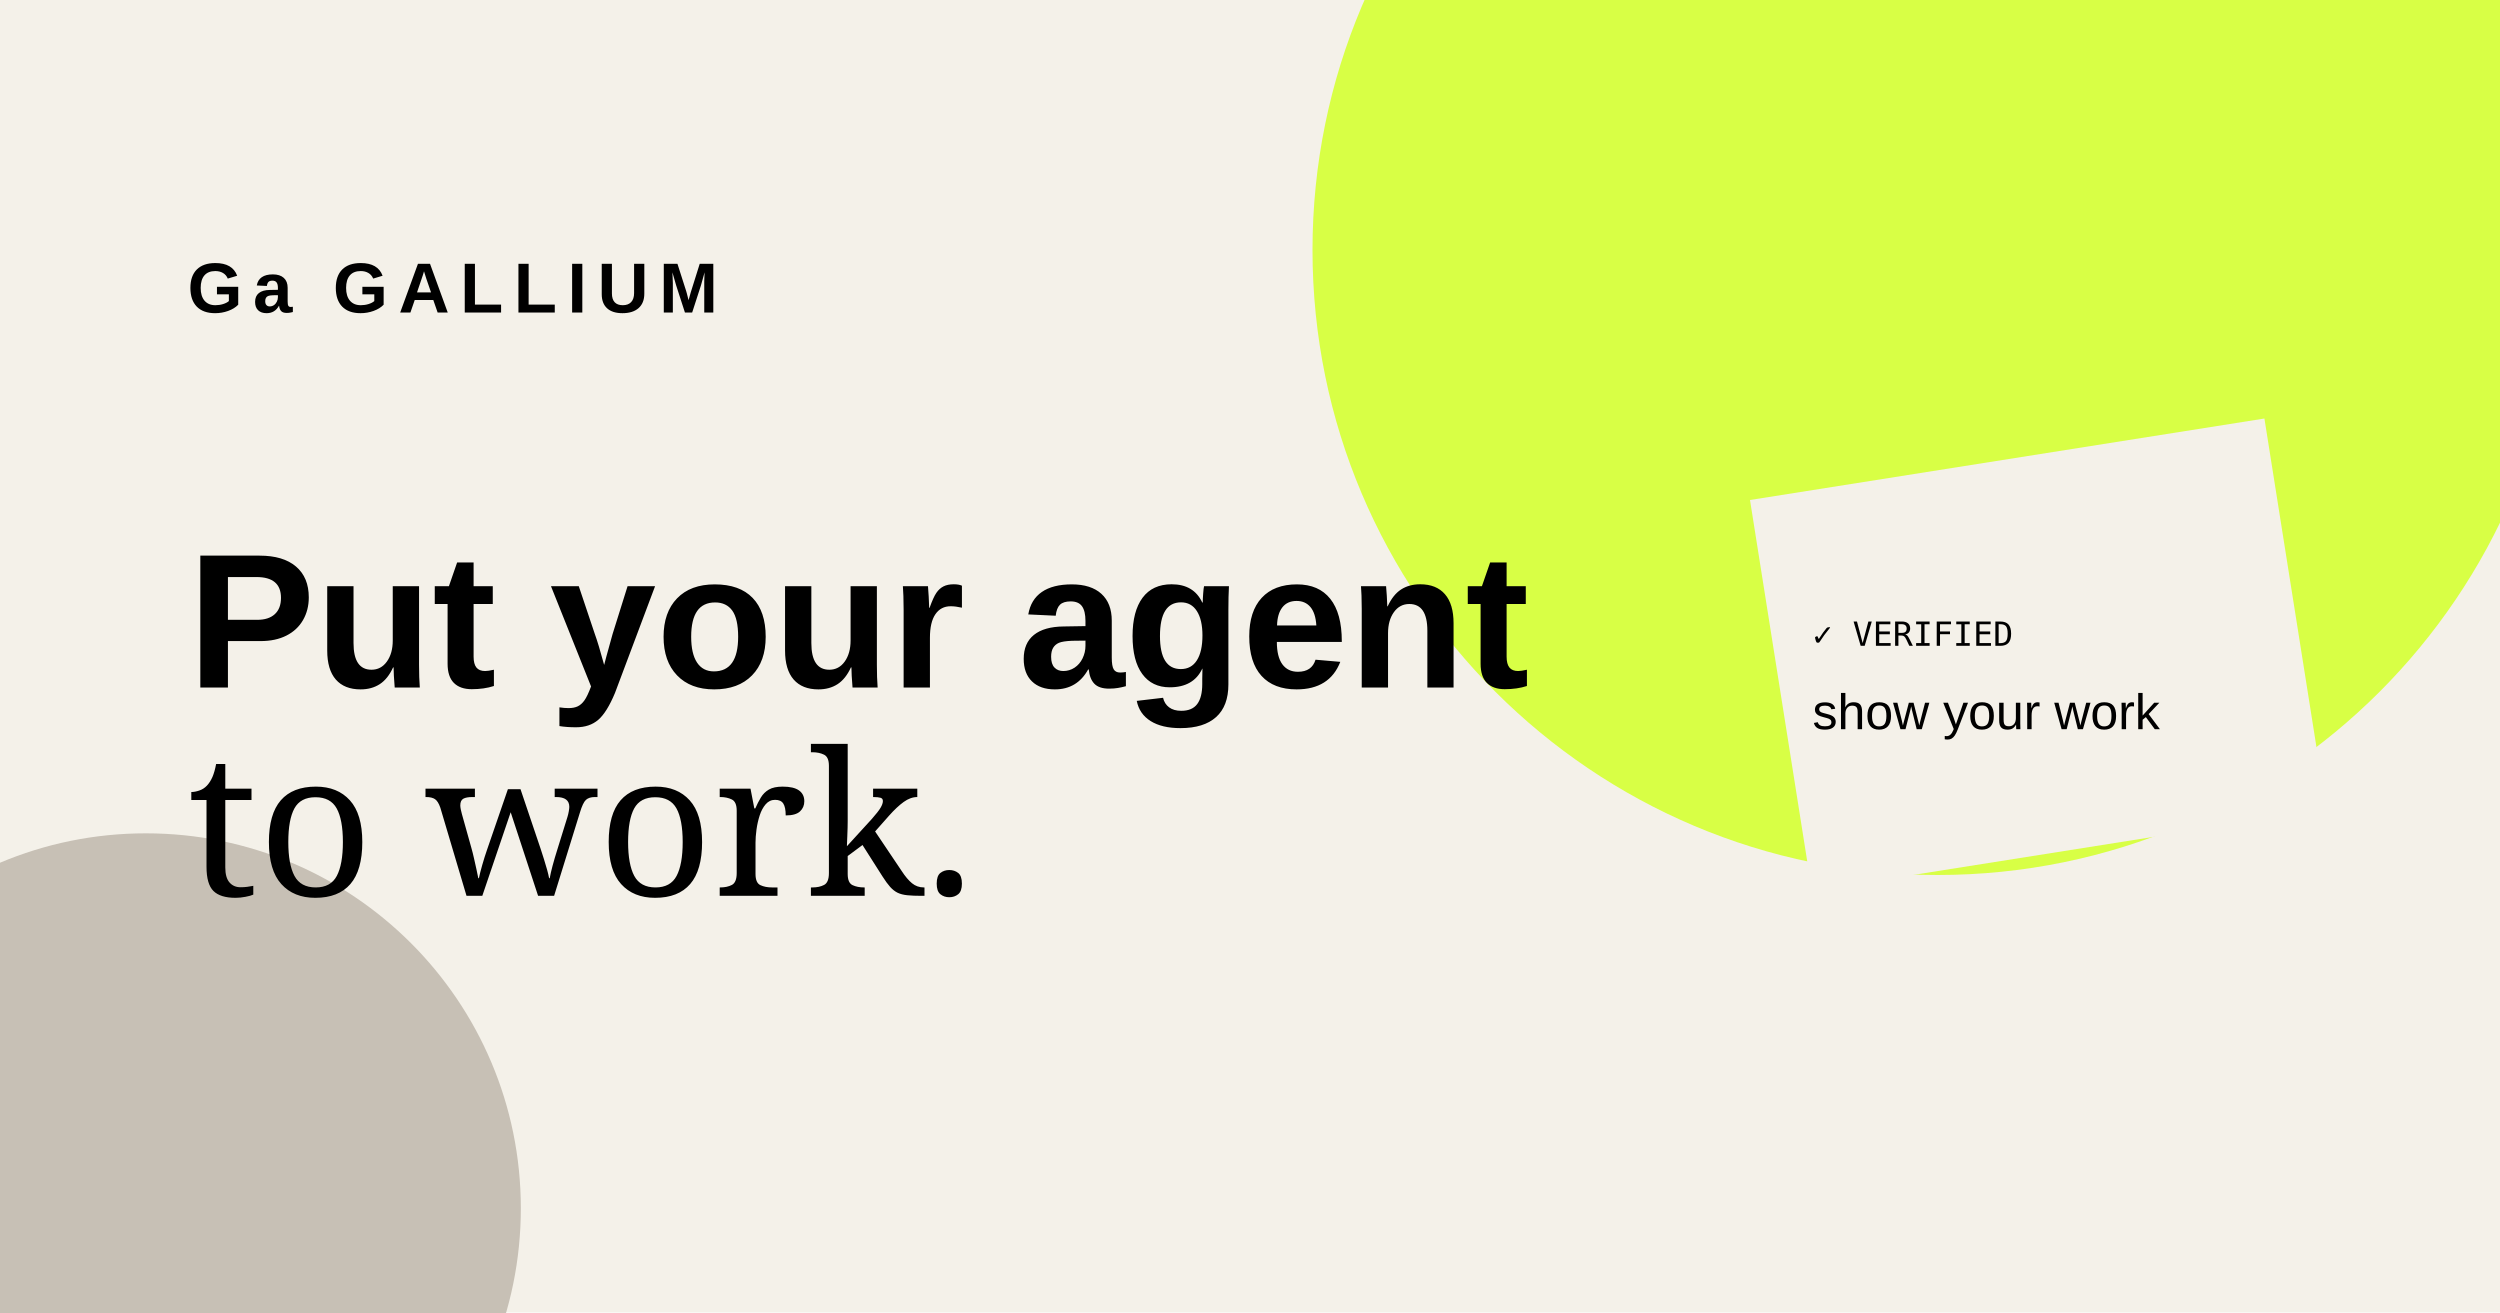
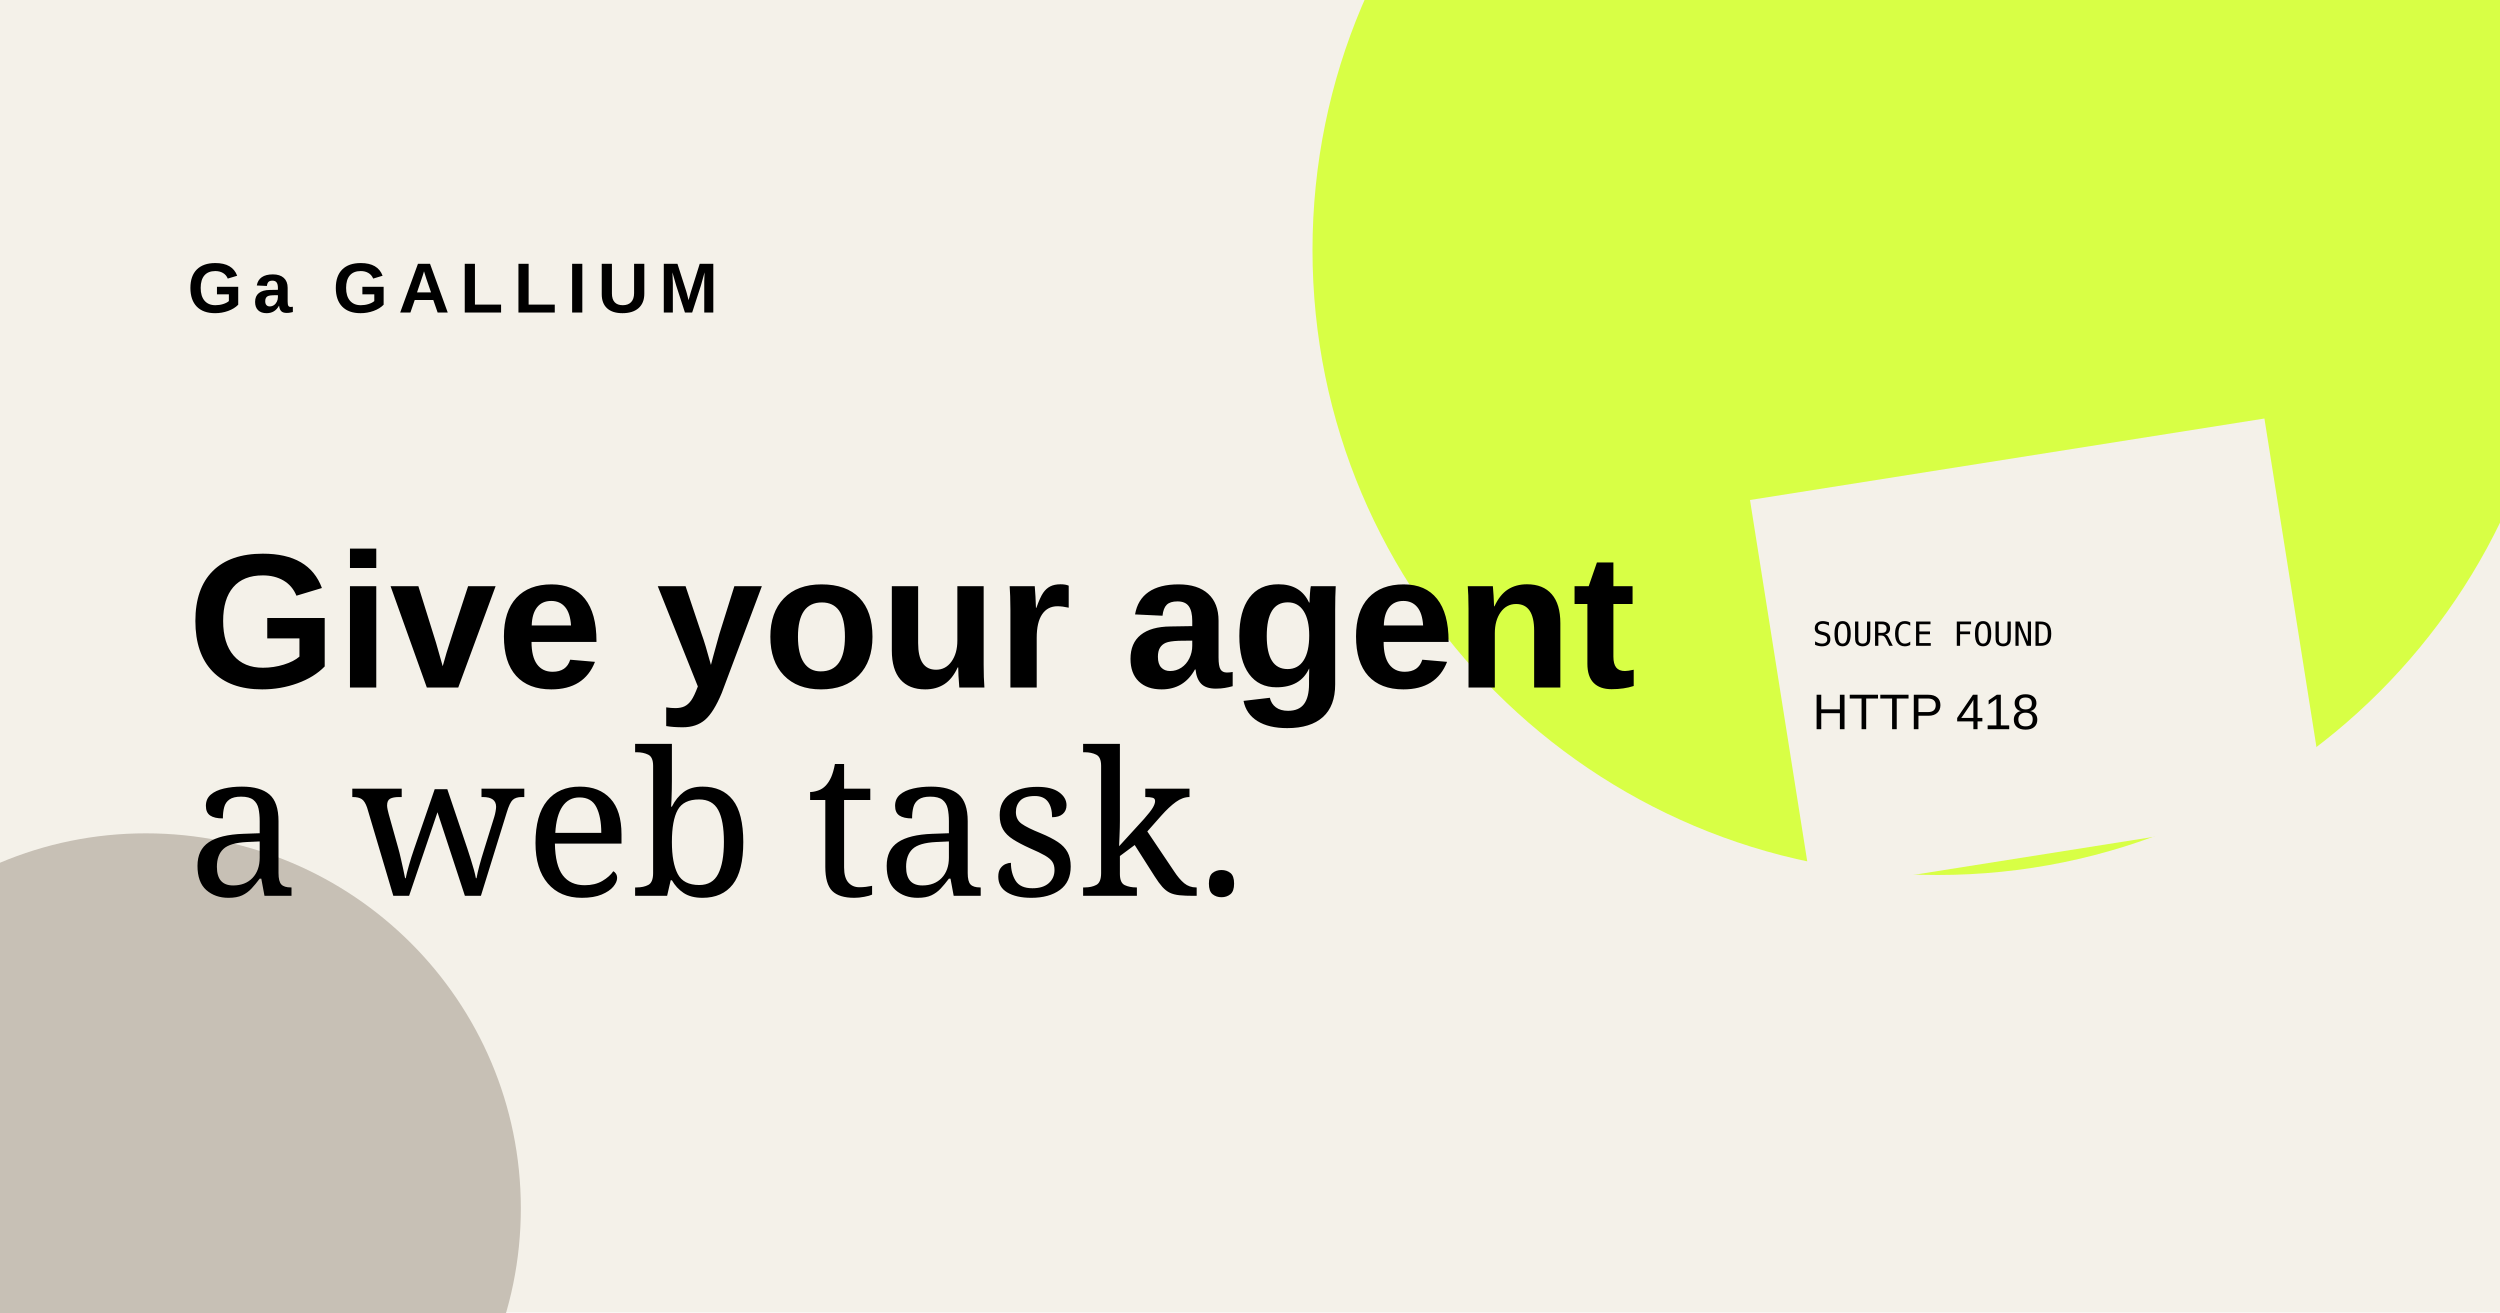
<svg xmlns="http://www.w3.org/2000/svg" width="1200" height="630" viewBox="0 0 1200 630">
  <rect width="1200" height="630" fill="#f4f1e9" />
  <circle cx="930" cy="120" r="300" fill="#d8ff45" />
  <circle cx="70" cy="580" r="180" fill="#c7c0b5" />
  <text x="90" y="150" font-family="Arial,sans-serif" font-size="34" font-weight="700" letter-spacing="5">Ga  GALLIUM</text>
-   <text x="90" y="330" font-family="Arial,sans-serif" font-size="92" font-weight="600">Put your agent</text>
-   <text x="90" y="430" font-family="Georgia,serif" font-size="96">to work.</text>
+   <text x="90" y="330" font-family="Arial,sans-serif" font-size="92" font-weight="600">Give your agent</text>
+   <text x="90" y="430" font-family="Georgia,serif" font-size="96">a web task.</text>
  <rect x="840" y="240" width="250" height="190" fill="#f4f1e9" transform="rotate(-9 840 240)" />
-   <text x="870" y="310" font-family="monospace" font-size="16">✓ VERIFIED</text>
-   <text x="870" y="350" font-family="Arial,sans-serif" font-size="24">show your work</text>
+   <text x="870" y="310" font-family="monospace" font-size="16">SOURCE FOUND</text>
+   <text x="870" y="350" font-family="Arial,sans-serif" font-size="24">HTTP 418</text>
</svg>
